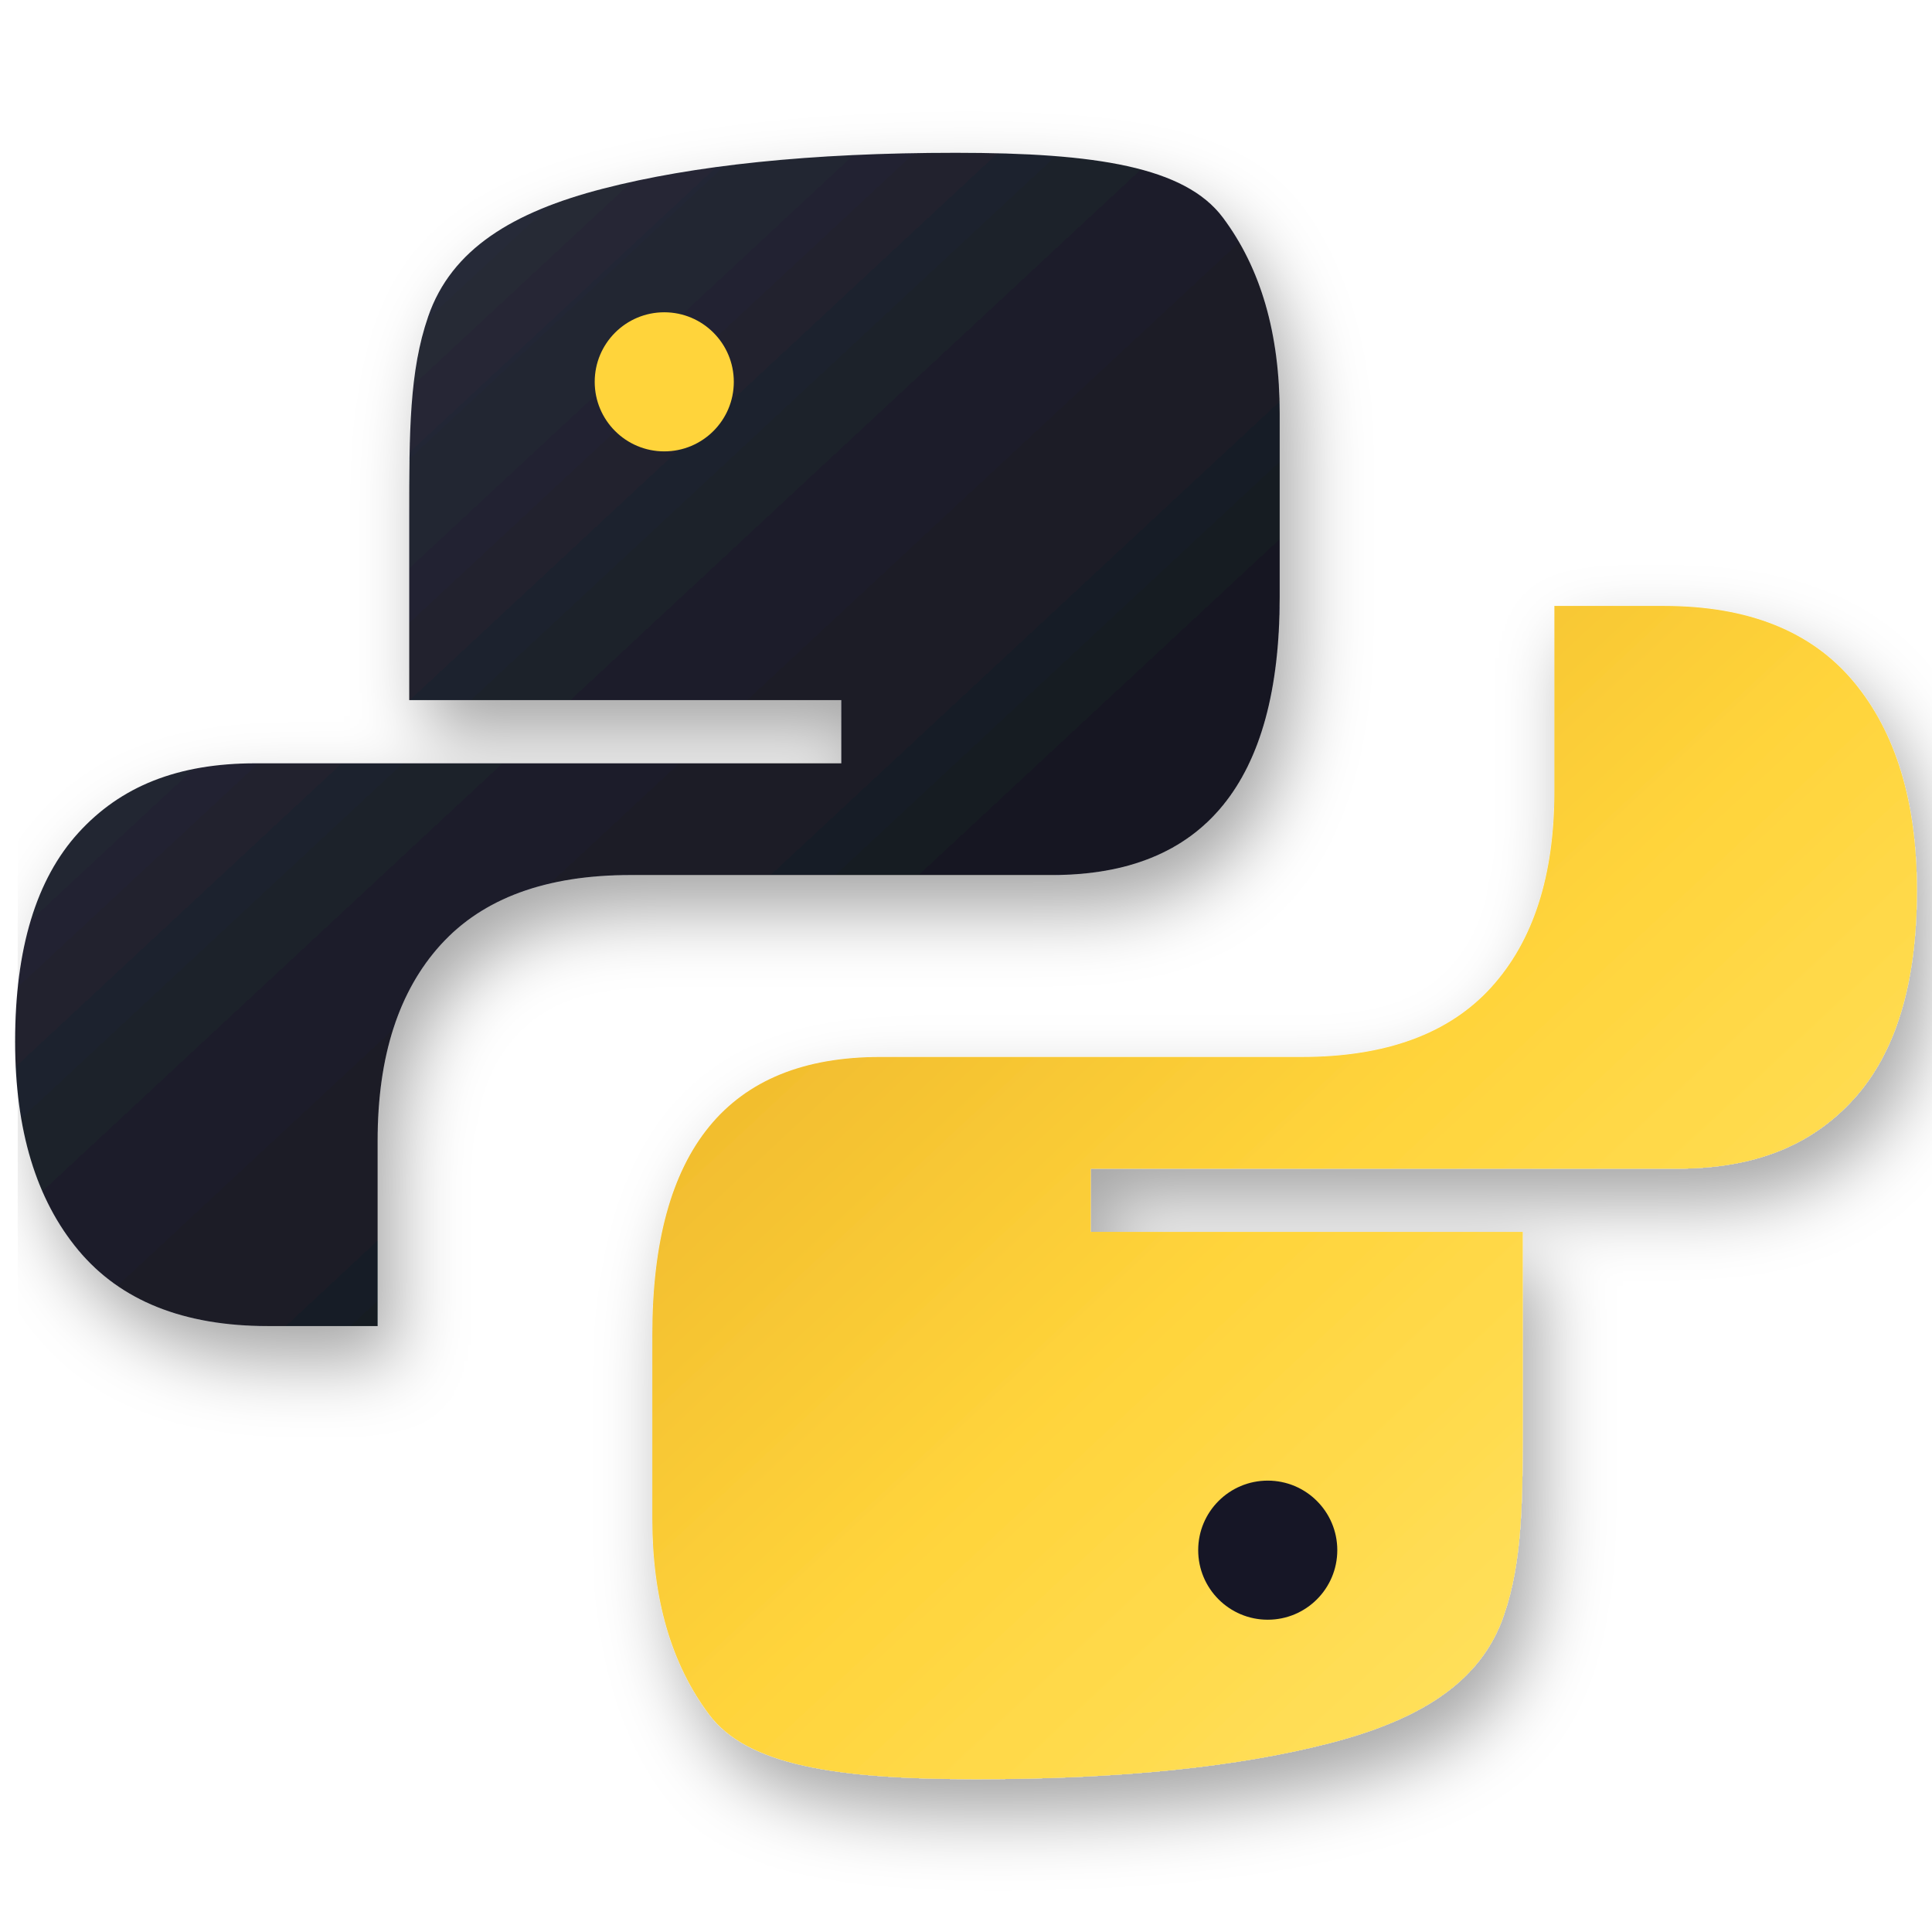
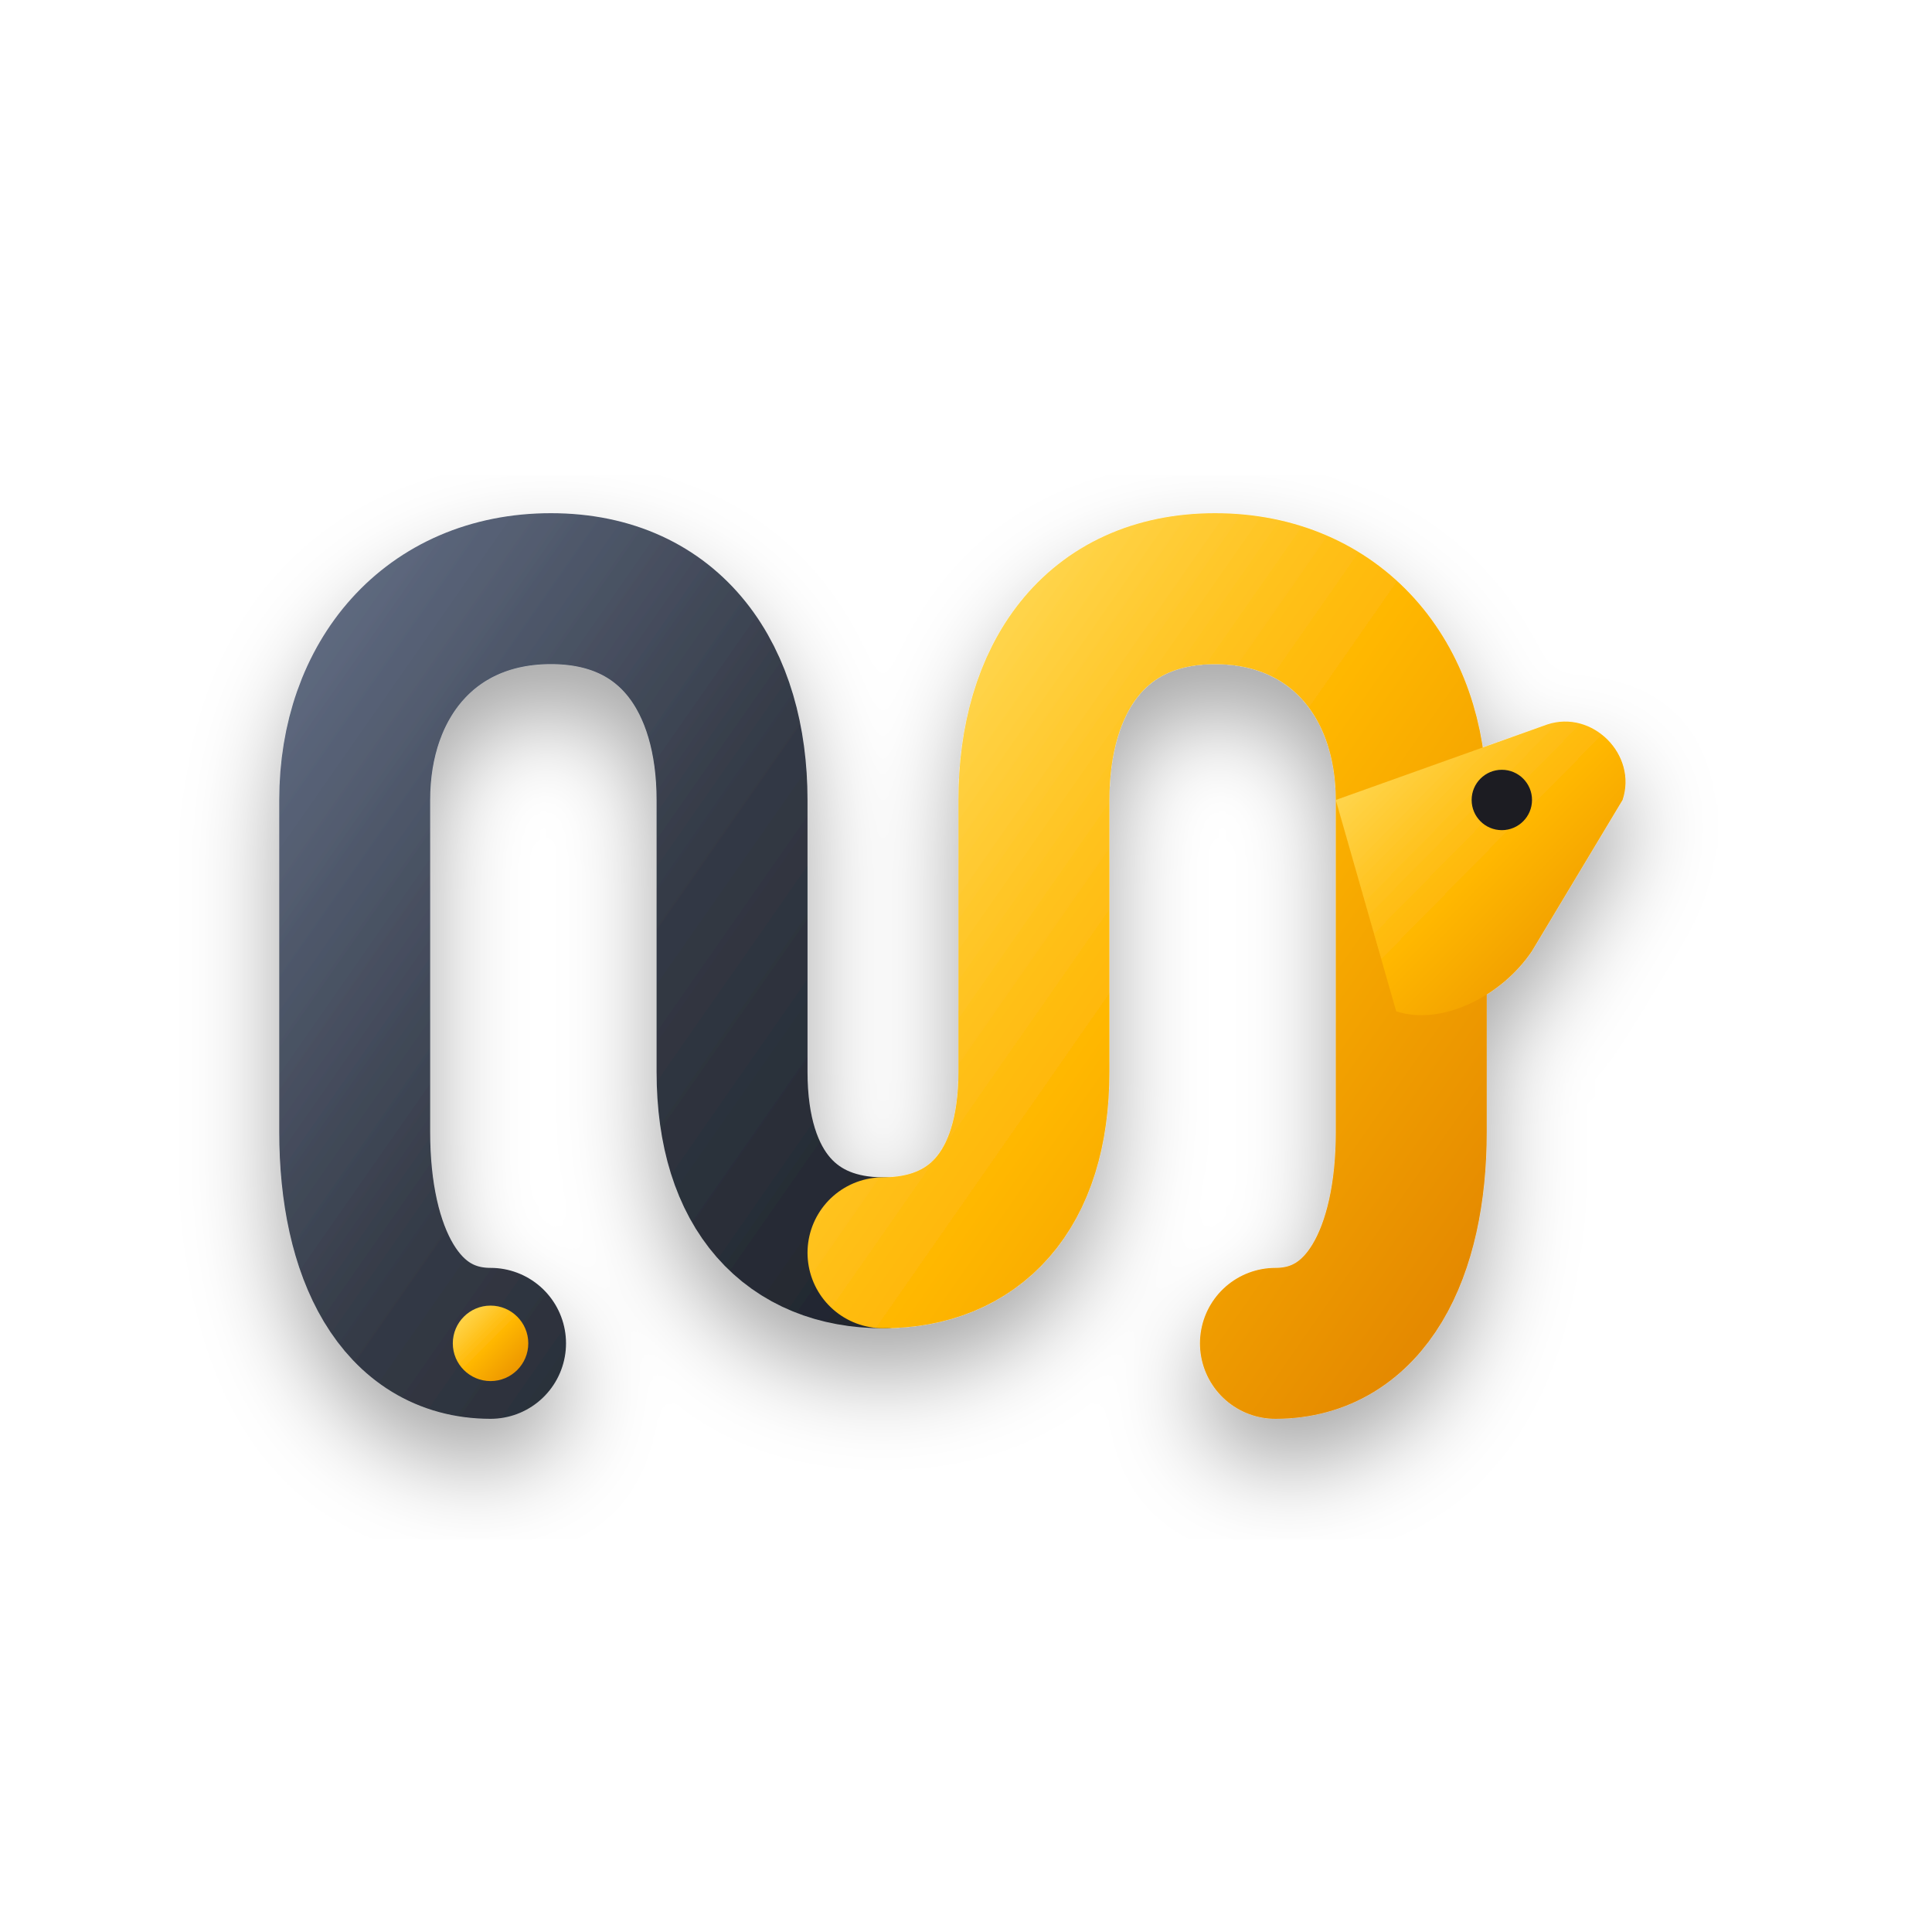
- <svg xmlns="http://www.w3.org/2000/svg" viewBox="0 0 110 110" width="512" height="512">
+ <svg xmlns="http://www.w3.org/2000/svg" viewBox="0 0 256 256" width="512" height="512">
  <defs>
-     <linearGradient id="mambaDarkGrad" x1="0%" y1="0%" x2="100%" y2="100%">
-       <stop offset="0%" stop-color="#323644" />
-       <stop offset="40%" stop-color="#1F212D" />
-       <stop offset="100%" stop-color="#0F1017" />
+     <linearGradient id="mambaBody" x1="0%" y1="0%" x2="100%" y2="100%">
+       <stop offset="0%" stop-color="#5E697F" />
+       <stop offset="50%" stop-color="#343A46" />
+       <stop offset="100%" stop-color="#20242C" />
    </linearGradient>
-     <linearGradient id="mambaGoldGrad" x1="0%" y1="0%" x2="100%" y2="100%">
-       <stop offset="0%" stop-color="#FFE873" />
-       <stop offset="50%" stop-color="#FFD43B" />
-       <stop offset="100%" stop-color="#E5A823" />
+     <linearGradient id="goldVenom" x1="0%" y1="0%" x2="100%" y2="100%">
+       <stop offset="0%" stop-color="#FFE066" />
+       <stop offset="50%" stop-color="#FFB703" />
+       <stop offset="100%" stop-color="#E58A00" />
    </linearGradient>
-     <filter id="dropShadow" x="-10%" y="-10%" width="130%" height="130%">
-       <feDropShadow dx="1" dy="2" stdDeviation="2" flood-opacity="0.35" flood-color="#000000" />
+     <filter id="mambaShadow" x="-20%" y="-20%" width="140%" height="140%">
+       <feDropShadow dx="0" dy="6" stdDeviation="6" flood-opacity="0.35" flood-color="#000000" />
    </filter>
  </defs>
-   <g filter="url(#dropShadow)">
-     <path fill="url(#mambaDarkGrad)" d="M 54.42 8.7 C 46.12 8.7 39.46 9.42 34.34 10.74 C 29.22 12.06 25.7 14.18 24.38 18.02 C 23.3 21.14 23.3 24.62 23.3 29.42 L 23.3 39.86 L 47.9 39.86 L 47.9 43.46 L 14.54 43.46 C 10.1 43.46 6.86 44.78 4.46 47.42 C 2.06 50.06 0.86 54.02 0.86 59.3 C 0.86 64.34 2.06 68.3 4.46 71.18 C 6.86 74.06 10.46 75.5 15.26 75.5 L 21.5 75.5 L 21.5 64.94 C 21.5 60.14 22.7 56.42 25.1 53.78 C 27.5 51.14 31.1 49.82 35.9 49.82 L 59.9 49.82 C 64.22 49.82 67.46 48.5 69.62 45.86 C 71.78 43.22 72.86 39.26 72.86 34 L 72.86 23.54 C 72.86 18.98 71.78 15.26 69.62 12.38 C 67.46 9.5 62.38 8.7 54.42 8.7 Z" />
-     <circle cx="37.82" cy="21.74" r="3.96" fill="#FFD43B" />
-     <g transform="rotate(180 55 55)">
-       <path fill="url(#mambaGoldGrad)" d="M 54.42 8.7 C 46.12 8.7 39.46 9.42 34.34 10.74 C 29.22 12.06 25.7 14.18 24.38 18.02 C 23.3 21.14 23.3 24.62 23.3 29.42 L 23.3 39.86 L 47.9 39.86 L 47.9 43.46 L 14.54 43.46 C 10.1 43.46 6.86 44.78 4.46 47.42 C 2.06 50.06 0.86 54.02 0.86 59.3 C 0.86 64.34 2.06 68.3 4.46 71.18 C 6.86 74.06 10.46 75.5 15.26 75.5 L 21.5 75.5 L 21.5 64.94 C 21.5 60.14 22.7 56.42 25.1 53.78 C 27.5 51.14 31.1 49.82 35.9 49.82 L 59.9 49.82 C 64.22 49.82 67.46 48.5 69.62 45.86 C 71.78 43.22 72.86 39.26 72.86 34 L 72.86 23.54 C 72.86 18.98 71.78 15.26 69.62 12.38 C 67.46 9.5 62.38 8.7 54.42 8.7 Z" />
-       <circle cx="37.82" cy="21.74" r="3.96" fill="#181926" />
-     </g>
+   <g filter="url(#mambaShadow)" transform="translate(1, 2)">
+     <path d="M 64 176 C 52 176 46 164 46 148 L 46 104 C 46 88 56 76 72 76 C 88 76 96 88 96 104 L 96 140 C 96 156 104 164 116 164" fill="none" stroke="url(#mambaBody)" stroke-width="20" stroke-linecap="round" stroke-linejoin="round" />
+     <path d="M 116 164 C 128 164 136 156 136 140 L 136 104 C 136 88 144 76 160 76 C 176 76 186 88 186 104 L 186 148 C 186 164 180 176 168 176" fill="none" stroke="url(#goldVenom)" stroke-width="20" stroke-linecap="round" stroke-linejoin="round" />
+     <path d="M 176 104 L 204 94 C 210 92 216 98 214 104 L 202 124 C 198 130 190 134 184 132 Z" fill="url(#goldVenom)" />
+     <circle cx="198" cy="104" r="4" fill="#1A1C23" />
+     <circle cx="64" cy="176" r="5" fill="url(#goldVenom)" />
  </g>
</svg>
